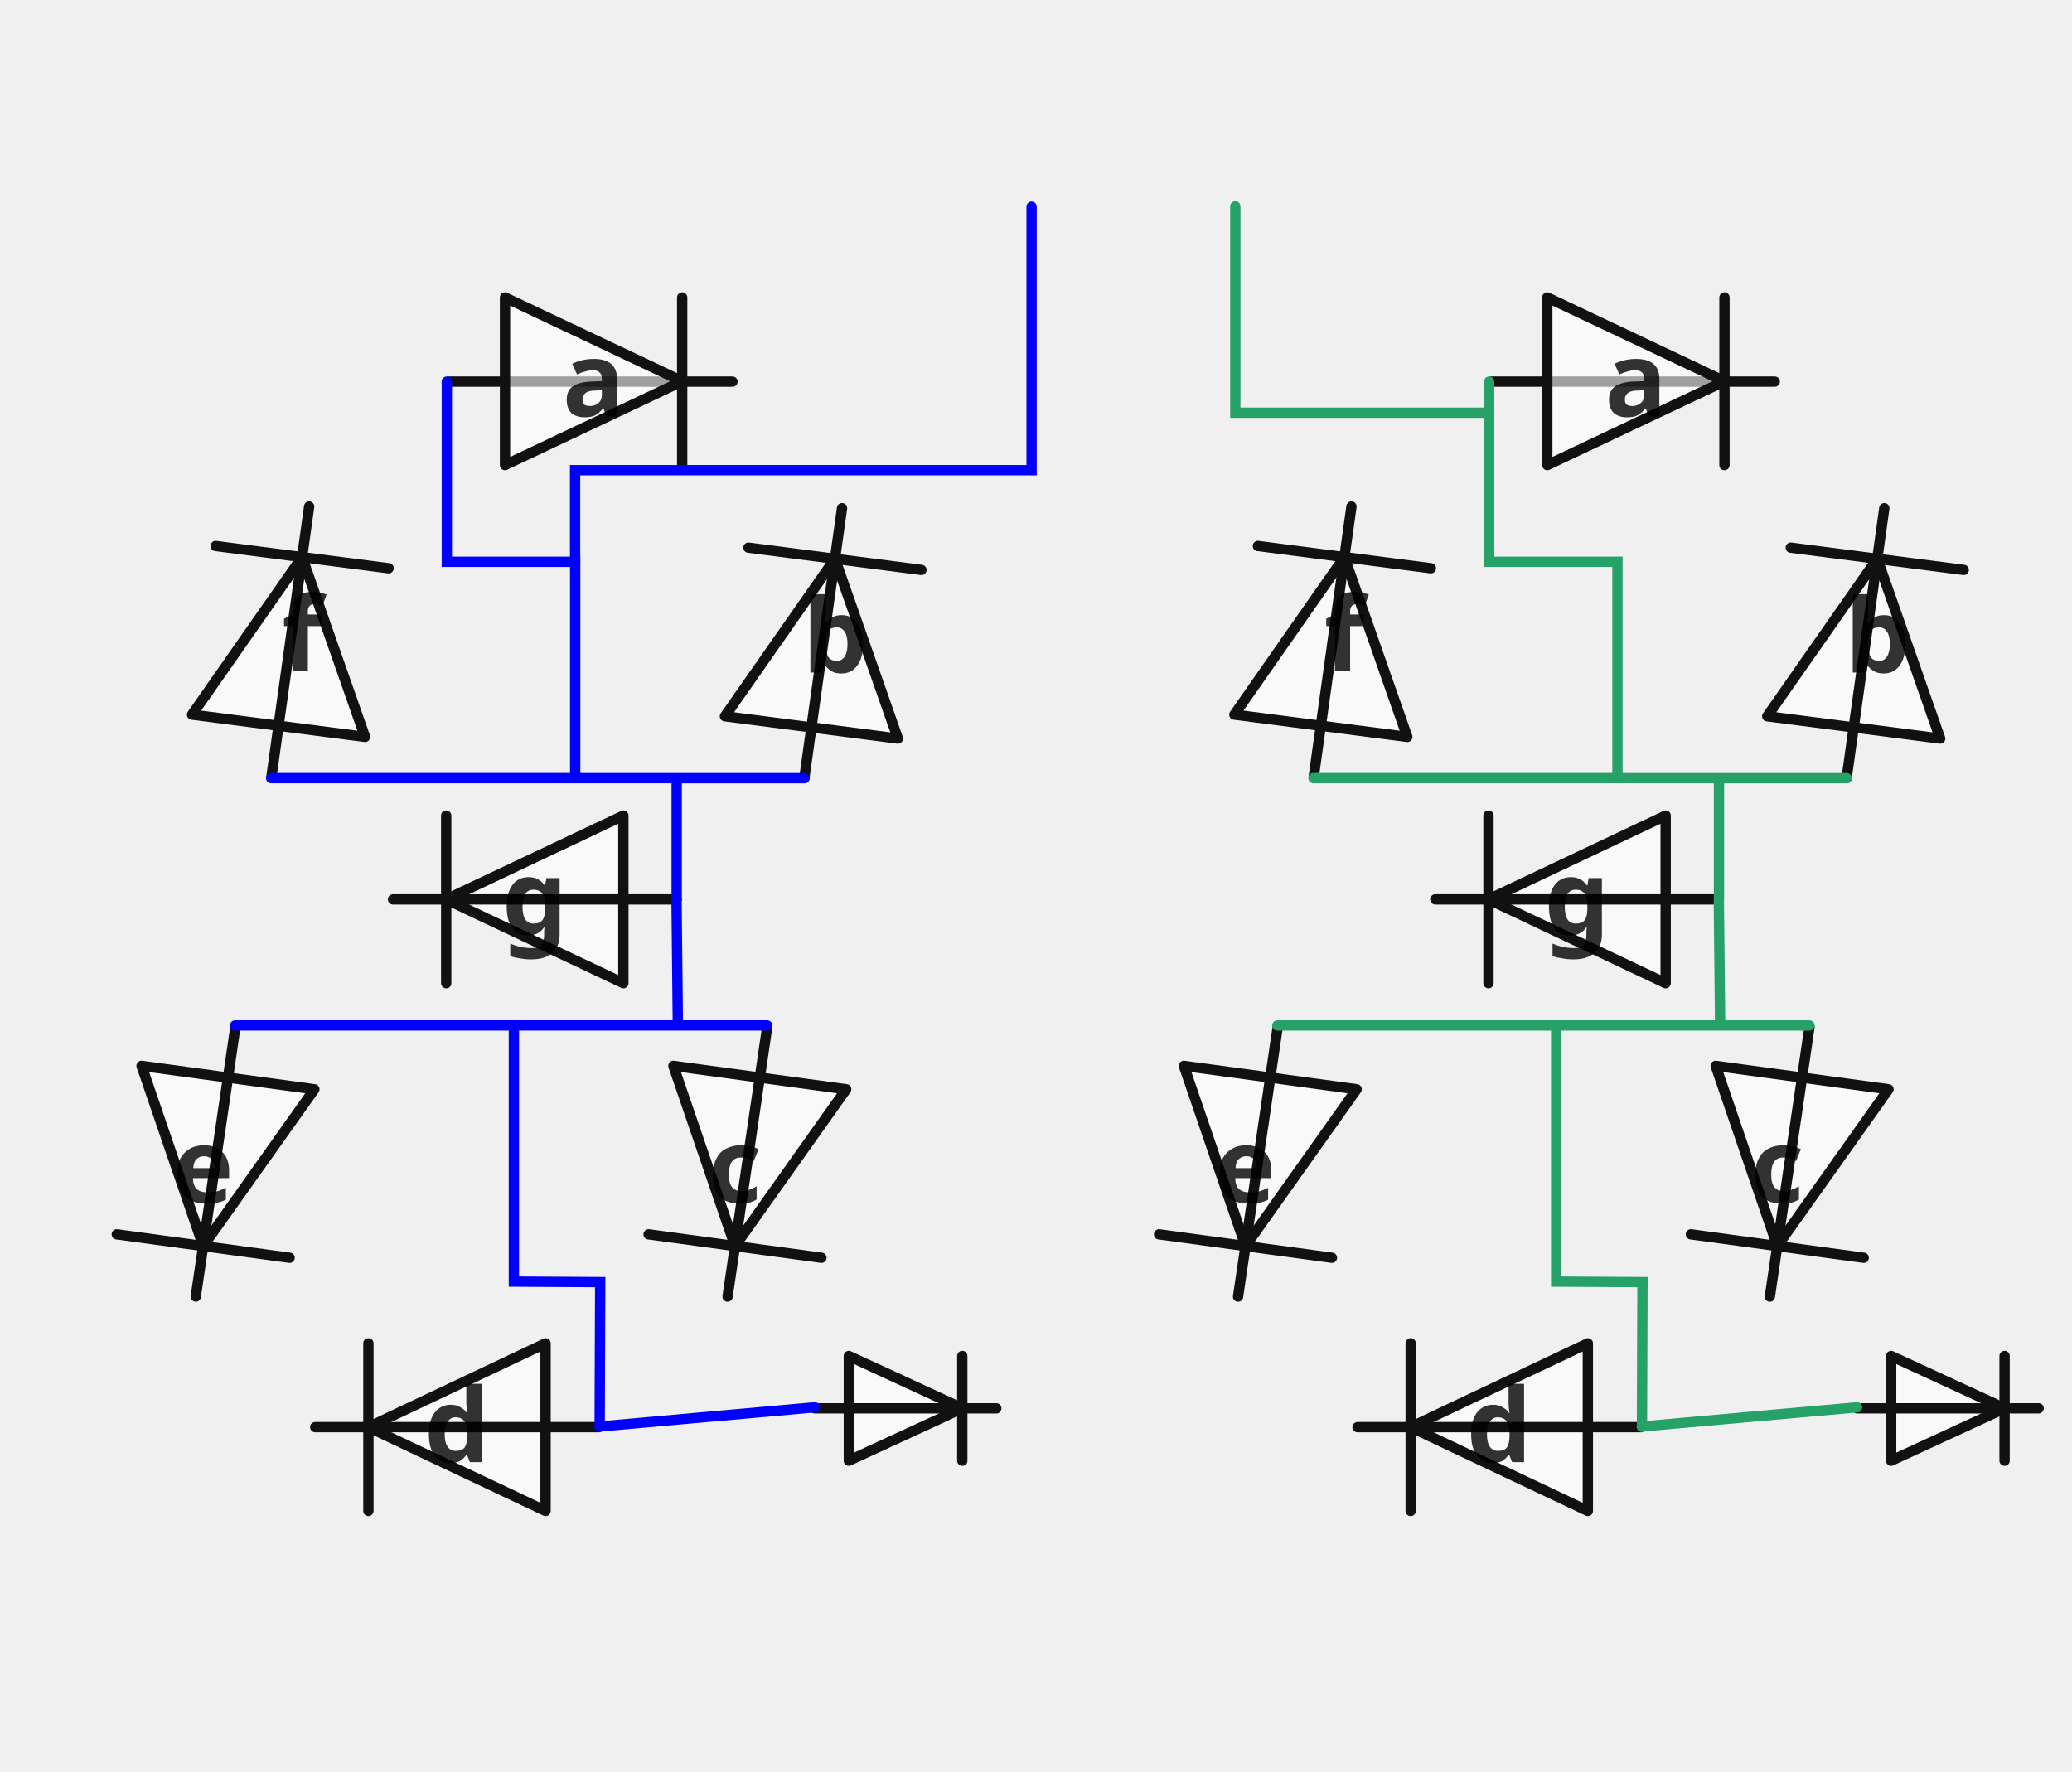
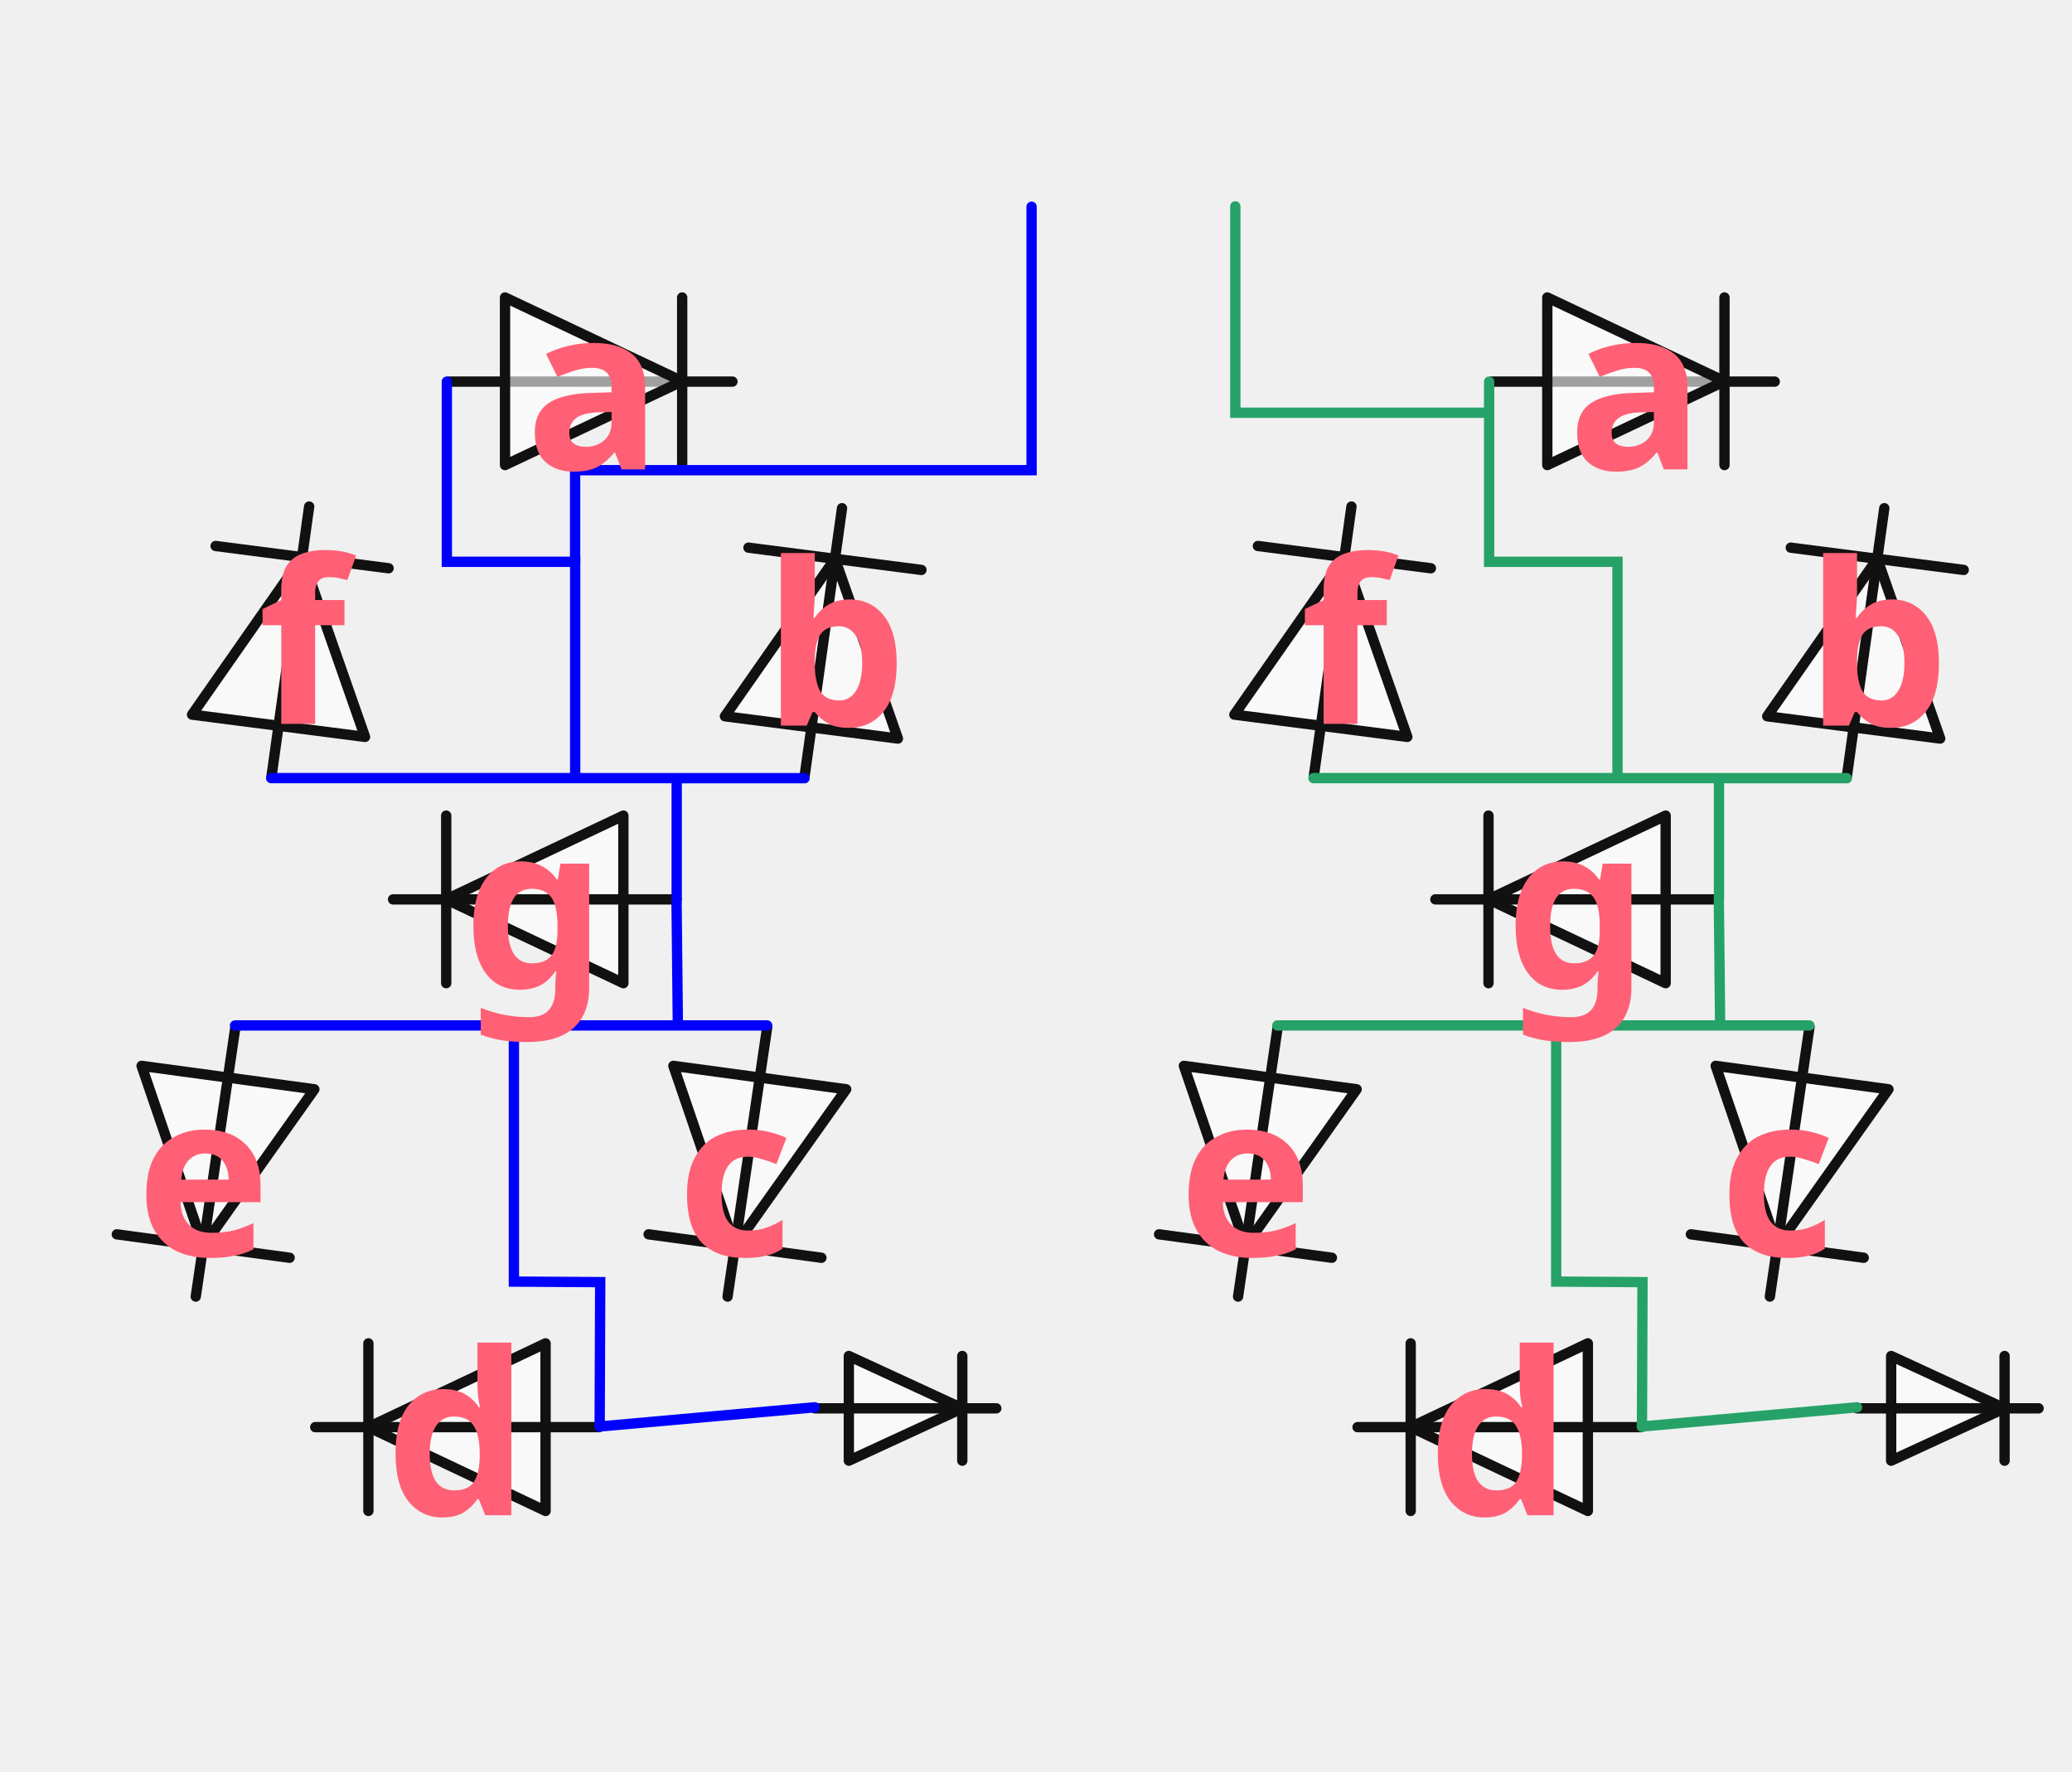
<svg xmlns="http://www.w3.org/2000/svg" viewBox="0 0 100.371 85.806">
  <g id="g4">
    <g id="g1">
      <path d="M 30.197 39.508 L 30.197 47.626 L 21.615 43.567 Z" fill="#ffffff" fill-opacity="0.6" id="path8-4" style="stroke:#111111;stroke-width:0.5;stroke-linecap:round;stroke-linejoin:round;stroke-dasharray:none" />
      <line x1="19.04" y1="43.567" x2="32.772" y2="43.567" id="line9-8" style="fill:none;stroke:#111111;stroke-width:0.5;stroke-linecap:round;stroke-linejoin:round;stroke-dasharray:none" />
      <line x1="21.751" y1="18.486" x2="35.482" y2="18.486" id="line9-8-7" style="fill:none;stroke:#111111;stroke-width:0.5;stroke-linecap:round;stroke-linejoin:round;stroke-dasharray:none" />
      <line x1="21.615" y1="39.508" x2="21.615" y2="47.626" id="line10-8" style="fill:none;stroke:#111111;stroke-width:0.5;stroke-linecap:round;stroke-linejoin:round;stroke-dasharray:none" />
      <path d="M 24.464 22.528 L 24.464 14.409 L 33.046 18.469 Z" fill="#ffffff" fill-opacity="0.6" id="path8-4-5" style="stroke:#111111;stroke-width:0.5;stroke-linecap:round;stroke-linejoin:round;stroke-dasharray:none" />
      <line x1="33.046" y1="22.528" x2="33.046" y2="14.409" id="line10-8-1" style="fill:none;stroke:#111111;stroke-width:0.5;stroke-linecap:round;stroke-linejoin:round;stroke-dasharray:none" />
      <path d="M 26.428 65.073 L 26.428 73.192 L 17.846 69.132 Z" fill="#ffffff" fill-opacity="0.6" id="path8-4-1" style="stroke:#111111;stroke-width:0.5;stroke-linecap:round;stroke-linejoin:round;stroke-dasharray:none" />
      <line x1="15.271" y1="69.132" x2="29.003" y2="69.132" id="line9-8-52" style="fill:none;stroke:#111111;stroke-width:0.5;stroke-linecap:round;stroke-linejoin:round;stroke-dasharray:none" />
      <line x1="17.846" y1="65.073" x2="17.846" y2="73.191" id="line10-8-7" style="fill:none;stroke:#111111;stroke-width:0.5;stroke-linecap:round;stroke-linejoin:round;stroke-dasharray:none" />
      <path d="M 41.119 70.757 L 41.119 65.685 L 46.615 68.221 Z" fill="#ffffff" fill-opacity="0.6" id="path8-4-1-3" style="stroke:#111111;stroke-width:0.5;stroke-linecap:round;stroke-linejoin:round;stroke-dasharray:none" />
      <line x1="48.263" y1="68.221" x2="39.471" y2="68.221" id="line9-8-52-3" style="fill:none;stroke:#111111;stroke-width:0.5;stroke-linecap:round;stroke-linejoin:round;stroke-dasharray:none" />
      <line x1="46.615" y1="70.757" x2="46.615" y2="65.685" id="line10-8-7-4" style="fill:none;stroke:#111111;stroke-width:0.5;stroke-linecap:round;stroke-linejoin:round;stroke-dasharray:none" />
      <path d="M 17.683 35.696 L 9.304 34.617 L 14.634 26.988 Z" fill="#ffffff" fill-opacity="0.6" id="path8-4-2" style="stroke:#111111;stroke-width:0.5;stroke-linecap:round;stroke-linejoin:round;stroke-dasharray:none" />
      <line x1="14.976" y1="24.537" x2="13.152" y2="37.607" id="line9-8-3" style="fill:none;stroke:#111111;stroke-width:0.5;stroke-linecap:round;stroke-linejoin:round;stroke-dasharray:none" />
      <line x1="18.824" y1="27.527" x2="10.445" y2="26.448" id="line10-8-2" style="fill:none;stroke:#111111;stroke-width:0.5;stroke-linecap:round;stroke-linejoin:round;stroke-dasharray:none" />
      <path d="M 43.496 35.776 L 35.117 34.697 L 40.447 27.068 Z" fill="#ffffff" fill-opacity="0.6" id="path8-4-2-6" style="stroke:#111111;stroke-width:0.5;stroke-linecap:round;stroke-linejoin:round;stroke-dasharray:none" />
      <line x1="40.789" y1="24.618" x2="38.964" y2="37.687" id="line9-8-3-8" style="fill:none;stroke:#111111;stroke-width:0.5;stroke-linecap:round;stroke-linejoin:round;stroke-dasharray:none" />
      <line x1="44.636" y1="27.608" x2="36.257" y2="26.529" id="line10-8-2-5" style="fill:none;stroke:#111111;stroke-width:0.5;stroke-linecap:round;stroke-linejoin:round;stroke-dasharray:none" />
      <path d="M 40.991 52.766 L 32.620 51.631 L 35.605 60.359 Z" fill="#ffffff" fill-opacity="0.6" id="path8-4-2-1" style="stroke:#111111;stroke-width:0.5;stroke-linecap:round;stroke-linejoin:round;stroke-dasharray:none" />
      <line x1="35.245" y1="62.807" x2="37.165" y2="49.75" id="line9-8-3-89" style="fill:none;stroke:#111111;stroke-width:0.5;stroke-linecap:round;stroke-linejoin:round;stroke-dasharray:none" />
      <line x1="39.791" y1="60.927" x2="31.420" y2="59.792" id="line10-8-2-2" style="fill:none;stroke:#111111;stroke-width:0.5;stroke-linecap:round;stroke-linejoin:round;stroke-dasharray:none" />
      <path d="M 15.229 52.766 L 6.858 51.631 L 9.843 60.359 Z" fill="#ffffff" fill-opacity="0.6" id="path8-4-2-1-3" style="stroke:#111111;stroke-width:0.5;stroke-linecap:round;stroke-linejoin:round;stroke-dasharray:none" />
      <line x1="9.483" y1="62.807" x2="11.403" y2="49.75" id="line9-8-3-89-8" style="fill:none;stroke:#111111;stroke-width:0.5;stroke-linecap:round;stroke-linejoin:round;stroke-dasharray:none" />
      <line x1="14.029" y1="60.927" x2="5.658" y2="59.792" id="line10-8-2-2-7" style="fill:none;stroke:#111111;stroke-width:0.5;stroke-linecap:round;stroke-linejoin:round;stroke-dasharray:none" />
      <path style="fill:none;stroke:#0000ff;stroke-width:0.5;stroke-linecap:round;stroke-dasharray:none" d="M 32.773,43.634 32.834,49.427" id="path22" />
      <path id="path25" style="fill:none;stroke:#0000ff;stroke-width:0.5;stroke-linecap:round;stroke-dasharray:none" d="M 29.049,69.119 29.075,62.107 24.894,62.082 V 49.723 M 39.468,68.171 29.038,69.102 M 11.386,49.674 H 37.163 M 32.78,43.548 V 37.819 M 21.646,18.486 V 27.213 H 27.863 V 37.614 M 38.968,37.695 13.136,37.692" />
      <path style="fill:none;stroke:#0000ff;stroke-width:0.5;stroke-linecap:round;stroke-dasharray:none;stroke-opacity:1" d="M 27.859,27.195 V 22.777 H 49.972 V 10.014" id="path5" />
    </g>
    <path d="M 80.687 39.508 L 80.687 47.626 L 72.105 43.567 Z" fill="#ffffff" fill-opacity="0.6" id="path8-4-15" style="stroke:#111111;stroke-width:0.5;stroke-linecap:round;stroke-linejoin:round;stroke-dasharray:none" />
    <line x1="69.531" y1="43.567" x2="83.262" y2="43.567" id="line9-8-2" style="fill:none;stroke:#111111;stroke-width:0.5;stroke-linecap:round;stroke-linejoin:round;stroke-dasharray:none" />
    <line x1="72.241" y1="18.486" x2="85.972" y2="18.486" id="line9-8-7-7" style="fill:none;stroke:#111111;stroke-width:0.5;stroke-linecap:round;stroke-linejoin:round;stroke-dasharray:none" />
    <line x1="72.105" y1="39.508" x2="72.105" y2="47.626" id="line10-8-6" style="fill:none;stroke:#111111;stroke-width:0.5;stroke-linecap:round;stroke-linejoin:round;stroke-dasharray:none" />
    <path d="M 74.954 22.528 L 74.954 14.409 L 83.536 18.469 Z" fill="#ffffff" fill-opacity="0.6" id="path8-4-5-1" style="stroke:#111111;stroke-width:0.5;stroke-linecap:round;stroke-linejoin:round;stroke-dasharray:none" />
    <line x1="83.536" y1="22.528" x2="83.536" y2="14.409" id="line10-8-1-4" style="fill:none;stroke:#111111;stroke-width:0.5;stroke-linecap:round;stroke-linejoin:round;stroke-dasharray:none" />
    <path d="M 76.918 65.073 L 76.918 73.192 L 68.336 69.132 Z" fill="#ffffff" fill-opacity="0.6" id="path8-4-1-2" style="stroke:#111111;stroke-width:0.5;stroke-linecap:round;stroke-linejoin:round;stroke-dasharray:none" />
    <line x1="65.762" y1="69.132" x2="79.493" y2="69.132" id="line9-8-52-32" style="fill:none;stroke:#111111;stroke-width:0.5;stroke-linecap:round;stroke-linejoin:round;stroke-dasharray:none" />
    <line x1="68.336" y1="65.073" x2="68.336" y2="73.191" id="line10-8-7-2" style="fill:none;stroke:#111111;stroke-width:0.5;stroke-linecap:round;stroke-linejoin:round;stroke-dasharray:none" />
    <path d="M 91.610 70.757 L 91.610 65.685 L 97.105 68.221 Z" fill="#ffffff" fill-opacity="0.6" id="path8-4-1-3-1" style="stroke:#111111;stroke-width:0.5;stroke-linecap:round;stroke-linejoin:round;stroke-dasharray:none" />
    <line x1="98.753" y1="68.221" x2="89.961" y2="68.221" id="line9-8-52-3-6" style="fill:none;stroke:#111111;stroke-width:0.5;stroke-linecap:round;stroke-linejoin:round;stroke-dasharray:none" />
    <line x1="97.105" y1="70.757" x2="97.105" y2="65.685" id="line10-8-7-4-8" style="fill:none;stroke:#111111;stroke-width:0.5;stroke-linecap:round;stroke-linejoin:round;stroke-dasharray:none" />
    <path d="M 68.173 35.696 L 59.794 34.617 L 65.124 26.988 Z" fill="#ffffff" fill-opacity="0.6" id="path8-4-2-5" style="stroke:#111111;stroke-width:0.5;stroke-linecap:round;stroke-linejoin:round;stroke-dasharray:none" />
    <line x1="65.467" y1="24.537" x2="63.642" y2="37.607" id="line9-8-3-7" style="fill:none;stroke:#111111;stroke-width:0.5;stroke-linecap:round;stroke-linejoin:round;stroke-dasharray:none" />
    <line x1="69.314" y1="27.527" x2="60.935" y2="26.448" id="line10-8-2-6" style="fill:none;stroke:#111111;stroke-width:0.5;stroke-linecap:round;stroke-linejoin:round;stroke-dasharray:none" />
    <path d="M 93.986 35.776 L 85.607 34.697 L 90.937 27.068 Z" fill="#ffffff" fill-opacity="0.6" id="path8-4-2-6-1" style="stroke:#111111;stroke-width:0.5;stroke-linecap:round;stroke-linejoin:round;stroke-dasharray:none" />
    <line x1="91.279" y1="24.618" x2="89.454" y2="37.687" id="line9-8-3-8-8" style="fill:none;stroke:#111111;stroke-width:0.5;stroke-linecap:round;stroke-linejoin:round;stroke-dasharray:none" />
    <line x1="95.126" y1="27.608" x2="86.748" y2="26.529" id="line10-8-2-5-9" style="fill:none;stroke:#111111;stroke-width:0.5;stroke-linecap:round;stroke-linejoin:round;stroke-dasharray:none" />
    <path d="M 91.481 52.766 L 83.110 51.631 L 86.095 60.359 Z" fill="#ffffff" fill-opacity="0.6" id="path8-4-2-1-2" style="stroke:#111111;stroke-width:0.5;stroke-linecap:round;stroke-linejoin:round;stroke-dasharray:none" />
    <line x1="85.735" y1="62.807" x2="87.655" y2="49.75" id="line9-8-3-89-7" style="fill:none;stroke:#111111;stroke-width:0.5;stroke-linecap:round;stroke-linejoin:round;stroke-dasharray:none" />
    <line x1="90.281" y1="60.927" x2="81.910" y2="59.792" id="line10-8-2-2-9" style="fill:none;stroke:#111111;stroke-width:0.5;stroke-linecap:round;stroke-linejoin:round;stroke-dasharray:none" />
    <path d="M 65.719 52.766 L 57.348 51.631 L 60.334 60.359 Z" fill="#ffffff" fill-opacity="0.6" id="path8-4-2-1-3-5" style="stroke:#111111;stroke-width:0.5;stroke-linecap:round;stroke-linejoin:round;stroke-dasharray:none" />
    <line x1="59.974" y1="62.807" x2="61.894" y2="49.75" id="line9-8-3-89-8-4" style="fill:none;stroke:#111111;stroke-width:0.5;stroke-linecap:round;stroke-linejoin:round;stroke-dasharray:none" />
    <line x1="64.519" y1="60.927" x2="56.148" y2="59.792" id="line10-8-2-2-7-3" style="fill:none;stroke:#111111;stroke-width:0.5;stroke-linecap:round;stroke-linejoin:round;stroke-dasharray:none" />
    <path style="fill:none;stroke:#26a269;stroke-width:0.5;stroke-linecap:round;stroke-dasharray:none" d="M 83.263,43.634 83.324,49.427" id="path22-1" />
    <path id="path25-2" style="fill:none;stroke:#26a269;stroke-width:0.5;stroke-linecap:round;stroke-dasharray:none" d="M 79.539,69.119 79.565,62.107 75.384,62.082 V 49.723 M 89.958,68.171 79.528,69.102 M 61.877,49.674 H 87.653 M 83.27,43.548 V 37.819 M 72.136,18.486 V 27.213 H 78.353 V 37.614 M 89.458,37.695 63.626,37.692" />
    <path style="fill:none;stroke:#26a269;stroke-width:0.5;stroke-linecap:round;stroke-dasharray:none" d="M 59.841,9.997 V 19.993 H 71.99" id="path1" />
  </g>
-   <g id="seg-labels" fill="#000000" fill-opacity="0.8" font-family="sans-serif" font-size="5" font-weight="bold" text-anchor="middle" style="stroke:none;pointer-events:none">
-     <text x="28.76" y="20.17">a</text>
-     <text x="40.45" y="32.58">b</text>
-     <text x="35.61" y="58.26">c</text>
-     <text x="22.14" y="70.83">d</text>
-     <text x="9.84" y="58.26">e</text>
-     <text x="14.63" y="32.50">f</text>
-     <text x="25.91" y="45.27">g</text>
-     <text x="79.25" y="20.17">a</text>
-     <text x="90.94" y="32.58">b</text>
-     <text x="86.1" y="58.26">c</text>
-     <text x="72.63" y="70.83">d</text>
-     <text x="60.33" y="58.26">e</text>
-     <text x="65.12" y="32.50">f</text>
-     <text x="76.4" y="45.27">g</text>
+   <g id="seg-labels" fill="#FF6075" font-family="sans-serif" font-size="11" font-weight="bold" text-anchor="middle" dominant-baseline="central" style="stroke:none;pointer-events:none">
+     <text x="28.76" y="18.47">a</text>
+     <text x="40.45" y="30.88">b</text>
+     <text x="35.61" y="56.56">c</text>
+     <text x="22.14" y="69.13">d</text>
+     <text x="9.84" y="56.56">e</text>
+     <text x="14.63" y="30.8">f</text>
+     <text x="25.91" y="43.57">g</text>
+     <text x="79.25" y="18.47">a</text>
+     <text x="90.94" y="30.88">b</text>
+     <text x="86.1" y="56.56">c</text>
+     <text x="72.63" y="69.13">d</text>
+     <text x="60.33" y="56.56">e</text>
+     <text x="65.12" y="30.8">f</text>
+     <text x="76.4" y="43.57">g</text>
  </g>
</svg>
